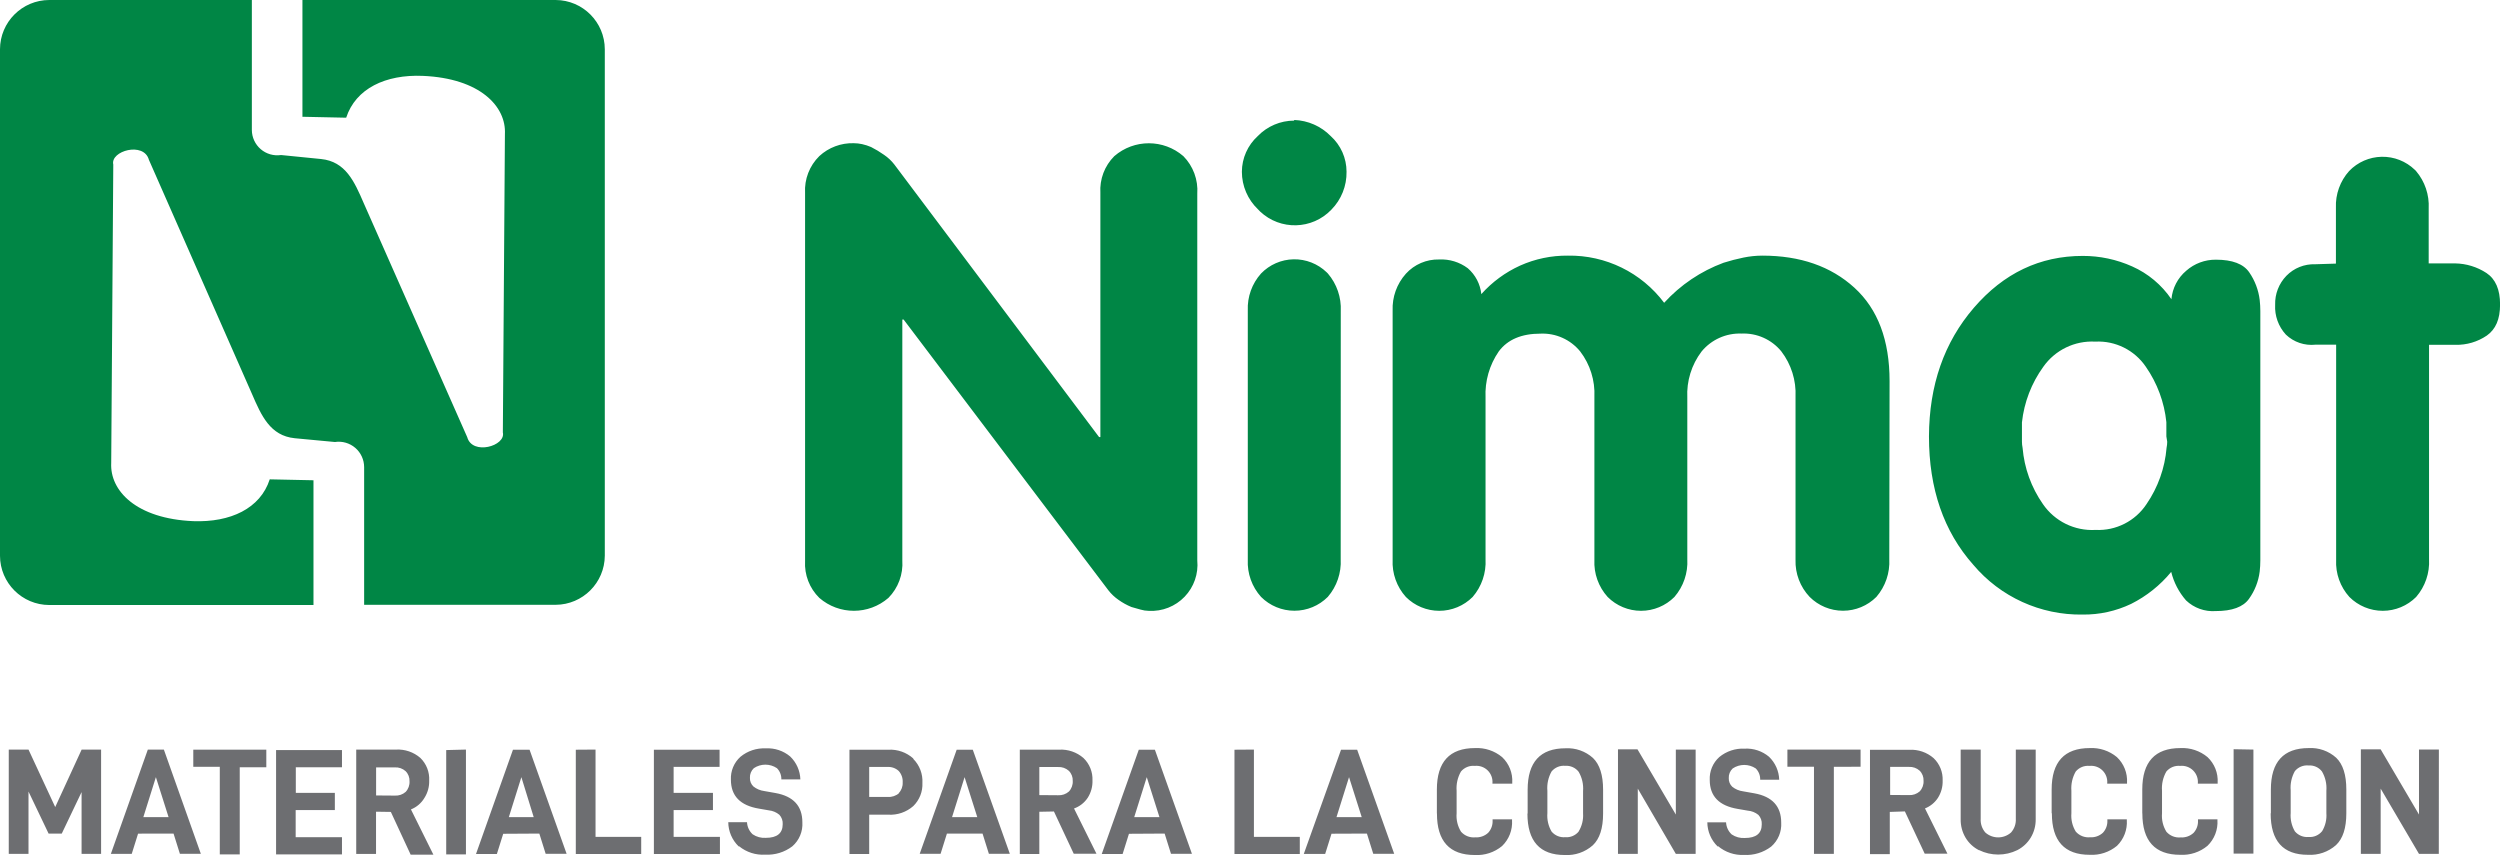
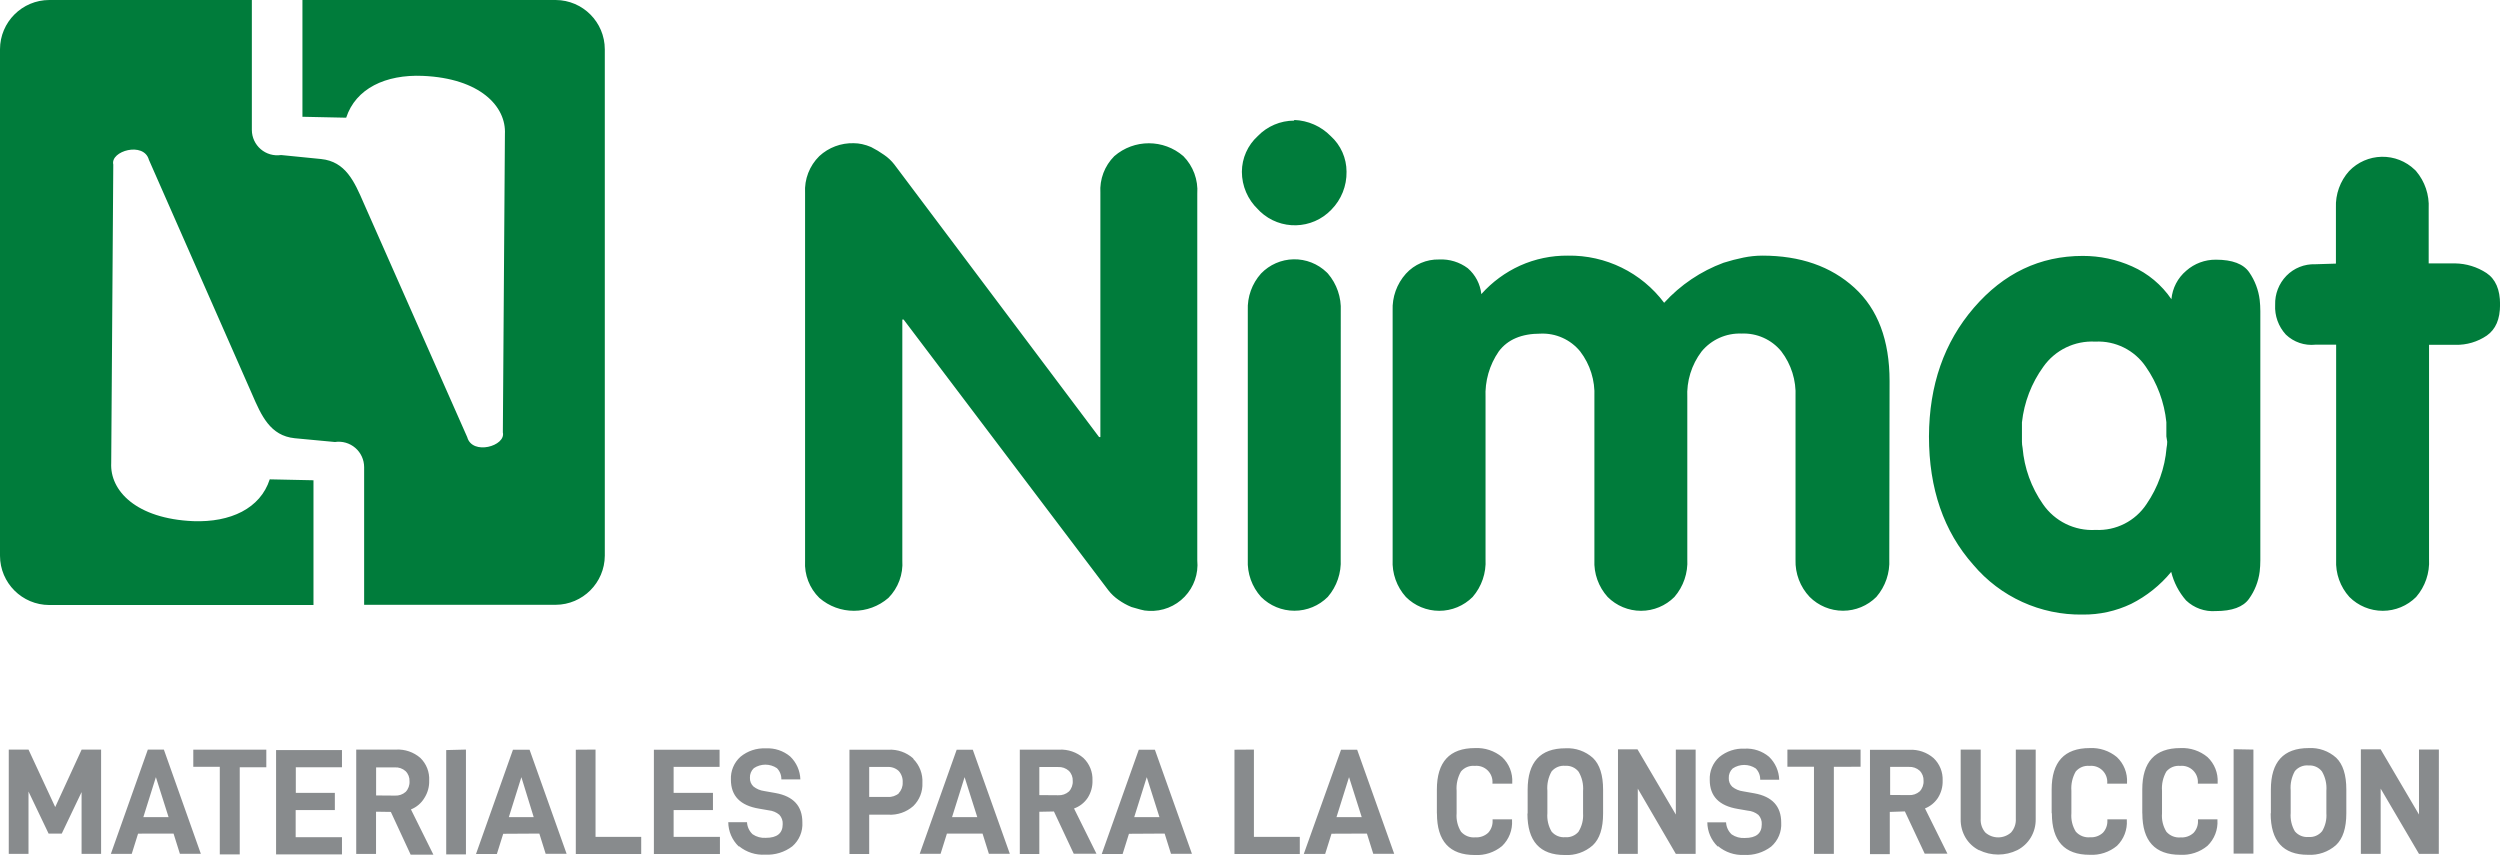
<svg xmlns="http://www.w3.org/2000/svg" viewBox="0 0 350.9 120">
-   <path id="tagline" d="M14.19,105.21H11.46l-3.71,8.07L4,105.21H1.23v14.64H4V111.1L6.82,117H8.67l2.78-5.82v8.67h2.74ZM24.36,117l.89,2.84h2.94L23,105.21H20.75l-5.19,14.64h2.93l.89-2.84Zm-.7-2.31H20.12l1.76-5.61Zm13.72-7H33.65v12.23h-2.8V107.63H27.13v-2.41H37.38v2.41Zm4.15,0H48v-2.41H38.75v14.64H48v-2.41h-6.5V113.7H47v-2.41H41.52v-3.66Zm13.33,6.27,2.78,6h3.19l-3.15-6.35A3.85,3.85,0,0,0,59.57,112a4.27,4.27,0,0,0,.67-2.44A4.12,4.12,0,0,0,59,106.38a4.82,4.82,0,0,0-3.41-1.17H50v14.65h2.78v-5.93Zm-2.07-2.31v-3.94h2.63a2.08,2.08,0,0,1,1.51.53,1.88,1.88,0,0,1,.55,1.42,2,2,0,0,1-.54,1.49,2.1,2.1,0,0,1-1.51.52Zm9.84-6.37v14.64H65.4V105.21ZM75.7,117l.89,2.84h2.94l-5.2-14.61H72l-5.19,14.64h2.93l.89-2.84Zm-.79-2.31H71.42l1.76-5.61Zm5.91-9.46v14.64H90v-2.41H83.59V105.21Zm13.7,2.41H101v-2.41H91.78v14.64h9.27v-2.41h-6.5V113.7h5.52v-2.41H94.55v-3.62Zm9.23,11.15a5.3,5.3,0,0,0,3.66,1.17,5.78,5.78,0,0,0,3.8-1.17,4.12,4.12,0,0,0,1.41-3.37q0-3.43-3.77-4.11l-1.58-.28a3.07,3.07,0,0,1-1.52-.64,1.58,1.58,0,0,1-.49-1.21,1.75,1.75,0,0,1,.55-1.36,2.91,2.91,0,0,1,3.24,0,2.14,2.14,0,0,1,.62,1.58h2.67a4.67,4.67,0,0,0-1.43-3.22,4.9,4.9,0,0,0-3.42-1.14,5.2,5.2,0,0,0-3.56,1.18,4.07,4.07,0,0,0-1.34,3.22q0,3.41,3.94,4.06l1.38.24a2.73,2.73,0,0,1,1.48.62,1.77,1.77,0,0,1,.47,1.32q0,1.92-2.37,1.92a2.93,2.93,0,0,1-1.85-.5,2.47,2.47,0,0,1-.79-1.7h-2.63a4.78,4.78,0,0,0,1.46,3.4Zm24.44-12.33a4.85,4.85,0,0,0-3.5-1.23h-5.46v14.64H122v-5.52h2.69a4.88,4.88,0,0,0,3.5-1.21,4.27,4.27,0,0,0,1.28-3.25,4.44,4.44,0,0,0-1.28-3.37Zm-2,4.87a2.22,2.22,0,0,1-1.58.53H122v-4.21h2.56a2.13,2.13,0,0,1,1.58.56,2.19,2.19,0,0,1,.56,1.62,2,2,0,0,1-.57,1.51ZM137.91,117h-5l-.89,2.84h-2.93l5.19-14.61h2.26l5.2,14.61H138.8l-.89-2.84Zm-.74-2.31-1.78-5.61-1.76,5.61Zm10.76-.79,2.78,5.93h3.19l-3.15-6.35a3.85,3.85,0,0,0,1.92-1.5,4.27,4.27,0,0,0,.67-2.44,4.12,4.12,0,0,0-1.27-3.15,4.82,4.82,0,0,0-3.41-1.17h-5.52v14.65h2.74v-5.93Zm-2.05-2.3v-3.94h2.63a2.08,2.08,0,0,1,1.51.53,1.88,1.88,0,0,1,.55,1.42,2,2,0,0,1-.54,1.49,2.1,2.1,0,0,1-1.51.52Zm17.59,5.4.89,2.84h2.94l-5.2-14.61h-2.26l-5.2,14.64h2.93l.89-2.84Zm-.74-2.31H159.2l1.76-5.61,1.78,5.61Zm10.54-9.46v14.64h9.17v-2.41H176V105.21ZM191.86,117l.89,2.84h2.94l-5.2-14.61h-2.26L183,119.86H186l.89-2.84Zm-.74-2.31h-3.53l1.76-5.61,1.78,5.61Zm10.57-.5q0,5.82,5.31,5.82a5.52,5.52,0,0,0,3.83-1.26,4.61,4.61,0,0,0,1.4-3.61V115H209.5v.16a2.37,2.37,0,0,1-.62,1.73,2.43,2.43,0,0,1-1.81.64,2.37,2.37,0,0,1-2-.79,4.24,4.24,0,0,1-.62-2.59V111a4.73,4.73,0,0,1,.61-2.71,2.24,2.24,0,0,1,1.94-.79,2.26,2.26,0,0,1,2.48,2.44V110h2.78v-.15a4.56,4.56,0,0,0-1.42-3.58,5.52,5.52,0,0,0-3.81-1.27q-5.35,0-5.35,5.82v3.34Zm12.7,0q0,5.82,5.23,5.82a5.46,5.46,0,0,0,3.94-1.36q1.45-1.36,1.45-4.46v-3.34q0-3.09-1.42-4.46a5.32,5.32,0,0,0-3.86-1.36q-5.31,0-5.31,5.82v3.34Zm7.19,2.53a2.21,2.21,0,0,1-1.88.79,2.25,2.25,0,0,1-1.92-.79,4.41,4.41,0,0,1-.59-2.59V111a4.73,4.73,0,0,1,.59-2.72,2.22,2.22,0,0,1,1.92-.79,2.18,2.18,0,0,1,1.88.84,4.64,4.64,0,0,1,.62,2.7v3.15A4.3,4.3,0,0,1,221.58,116.7ZM238,105.21h-2.78v9.12l-5.38-9.15H227.1v14.67h2.78v-9.16l5.34,9.16H238Zm3.15,13.56A5.3,5.3,0,0,0,244.8,120a5.78,5.78,0,0,0,3.8-1.17,4.12,4.12,0,0,0,1.41-3.37q0-3.43-3.77-4.11l-1.58-.28a3.07,3.07,0,0,1-1.52-.64,1.58,1.58,0,0,1-.49-1.21,1.75,1.75,0,0,1,.55-1.36,2.91,2.91,0,0,1,3.24,0,2.14,2.14,0,0,1,.62,1.58h2.67a4.67,4.67,0,0,0-1.43-3.22,4.9,4.9,0,0,0-3.42-1.14,5.2,5.2,0,0,0-3.56,1.18,4.07,4.07,0,0,0-1.34,3.22q0,3.41,3.94,4.06l1.38.24a2.73,2.73,0,0,1,1.51.6,1.77,1.77,0,0,1,.47,1.32q0,1.92-2.37,1.92a2.93,2.93,0,0,1-1.85-.5,2.47,2.47,0,0,1-.79-1.7h-2.63a4.78,4.78,0,0,0,1.46,3.4Zm20-11.15v-2.41H250.88v2.41h3.73v12.23h2.79V107.63Zm6.22,6.27,2.78,5.93h3.19l-3.15-6.35A3.85,3.85,0,0,0,272,112a4.27,4.27,0,0,0,.67-2.44,4.12,4.12,0,0,0-1.27-3.15,4.82,4.82,0,0,0-3.41-1.17h-5.52v14.65h2.78v-5.93Zm-2.07-2.31v-3.94h2.63a2.08,2.08,0,0,1,1.51.53,1.88,1.88,0,0,1,.55,1.42,2,2,0,0,1-.54,1.49,2.1,2.1,0,0,1-1.51.52Zm12.48,7.74a6.1,6.1,0,0,0,5.38,0,4.73,4.73,0,0,0,1.88-1.76,4.86,4.86,0,0,0,.69-2.57v-9.78h-2.79v9.7a2.67,2.67,0,0,1-.67,1.94,2.72,2.72,0,0,1-3.61,0,2.7,2.7,0,0,1-.65-1.94v-9.7H275.2V115a4.91,4.91,0,0,0,.68,2.57,4.64,4.64,0,0,0,1.88,1.76ZM288,114.16q0,5.82,5.31,5.82a5.52,5.52,0,0,0,3.83-1.26,4.61,4.61,0,0,0,1.38-3.6V115h-2.73v.15a2.37,2.37,0,0,1-.62,1.73,2.43,2.43,0,0,1-1.81.64,2.37,2.37,0,0,1-2-.79,4.24,4.24,0,0,1-.62-2.59V111a4.73,4.73,0,0,1,.61-2.71,2.24,2.24,0,0,1,1.94-.79,2.26,2.26,0,0,1,2.48,2.44V110h2.78v-.15a4.56,4.56,0,0,0-1.42-3.58,5.52,5.52,0,0,0-3.81-1.27q-5.35,0-5.35,5.82v3.31Zm12.7,0q0,5.82,5.31,5.82a5.52,5.52,0,0,0,3.83-1.26,4.61,4.61,0,0,0,1.4-3.61V115h-2.73v.17a2.37,2.37,0,0,1-.62,1.73,2.43,2.43,0,0,1-1.81.64,2.37,2.37,0,0,1-2-.79,4.24,4.24,0,0,1-.62-2.59V111a4.73,4.73,0,0,1,.61-2.71,2.24,2.24,0,0,1,1.94-.79,2.26,2.26,0,0,1,2.48,2.44V110h2.78v-.15a4.56,4.56,0,0,0-1.42-3.58,5.52,5.52,0,0,0-3.81-1.27q-5.35,0-5.35,5.82v3.34Zm12.81-9v14.65h2.78V105.21Zm5.2,9q0,5.82,5.23,5.82a5.46,5.46,0,0,0,3.94-1.36q1.45-1.36,1.45-4.46v-3.34q0-3.09-1.42-4.46a5.32,5.32,0,0,0-3.86-1.36q-5.31,0-5.31,5.82v3.34Zm7.2,2.53a2.21,2.21,0,0,1-1.88.79,2.25,2.25,0,0,1-1.92-.79,4.41,4.41,0,0,1-.59-2.59v-3.15a4.73,4.73,0,0,1,.59-2.72,2.22,2.22,0,0,1,1.92-.79,2.18,2.18,0,0,1,1.88.84,4.64,4.64,0,0,1,.62,2.7v3.15A4.3,4.3,0,0,1,325.92,116.69Zm16.41-11.49h-2.79v9.13l-5.38-9.15h-2.78v14.67h2.78v-9.16l5.38,9.16h2.78Z" fill="#6d6e71" />
-   <path id="logotipo" d="M78,0H42.45V16.39l6.14.13c1.34-4.1,5.53-6.09,10.76-5.87,8,.34,11.73,4.27,11.52,8.18l-.29,41.86c.45,1.92-4.29,3.26-5,.67L51.06,28.53c-1.32-3.05-2.55-5.86-6-6.21l-5.61-.56a3.57,3.57,0,0,1-4.1-3.52V0H6.92A6.93,6.93,0,0,0,0,6.92V78a6.93,6.93,0,0,0,6.92,6.92H44V67.41l-6.14-.13c-1.32,4.1-5.52,6.06-10.73,5.87-8-.34-11.73-4.27-11.52-8.18l.29-41.87c-.45-1.92,4.29-3.26,5-.67L35.37,55.3c1.32,3.05,2.55,5.86,6,6.21l5.64.53a3.57,3.57,0,0,1,4.1,3.52V84.89H78A6.93,6.93,0,0,0,84.89,78V6.92A6.93,6.93,0,0,0,78,0ZM315.7,38.22q-1.22-1.77-4.67-1.77A6.21,6.21,0,0,0,306.86,38,5.92,5.92,0,0,0,304.78,42a13.11,13.11,0,0,0-5.52-4.61,16.86,16.86,0,0,0-6.93-1.47q-9,0-15.27,7.27t-6.31,18.07q0,11,6.21,18a19.66,19.66,0,0,0,15.37,7,15.36,15.36,0,0,0,6.8-1.5,17.35,17.35,0,0,0,5.62-4.49,9.58,9.58,0,0,0,2.08,4A5.47,5.47,0,0,0,311,85.77q3.45,0,4.67-1.72a8.34,8.34,0,0,0,1.5-3.82,14,14,0,0,0,.09-1.58V44.87h0v-1.2a14,14,0,0,0-.09-1.58A8.67,8.67,0,0,0,315.7,38.22ZM304.19,62a4.41,4.41,0,0,1-.09.86,16.37,16.37,0,0,1-2.81,7.89,8.09,8.09,0,0,1-7.16,3.63,8.38,8.38,0,0,1-7.39-3.63,16.13,16.13,0,0,1-2.85-7.89,4.41,4.41,0,0,1-.09-.86v-.86h0c0-.28,0-.56,0-.86s0-.68,0-1a16.31,16.31,0,0,1,3-7.8,8.36,8.36,0,0,1,7.29-3.53,8.07,8.07,0,0,1,7.1,3.53,16.56,16.56,0,0,1,2.88,7.77q0,.54,0,1t0,1Zm-116-18.33a7.55,7.55,0,0,0-1.81-5.28l-.17-.17a6.51,6.51,0,0,0-9.21.17,7.32,7.32,0,0,0-1.86,5.18v35A7.28,7.28,0,0,0,177,83.78l0,0a6.62,6.62,0,0,0,9.37,0,7.51,7.51,0,0,0,1.81-5.31ZM349,38.32a8.26,8.26,0,0,0-4.4-1.35h-3.71v-7.7A7.51,7.51,0,0,0,339.11,24l-.17-.17a6.51,6.51,0,0,0-9.21.17,7.28,7.28,0,0,0-1.86,5.16V37l-2.9.09a5.39,5.39,0,0,0-4.05,1.62,5.61,5.61,0,0,0-1.58,4.08,5.73,5.73,0,0,0,1.5,4.17A5.21,5.21,0,0,0,325,48.38h2.9V78.58a7.24,7.24,0,0,0,1.86,5.21l0,0a6.62,6.62,0,0,0,9.37,0,7.48,7.48,0,0,0,1.81-5.31V48.4h3.71a7.51,7.51,0,0,0,4.4-1.3c1.24-.88,1.86-2.27,1.86-4.37S350.27,39.17,349,38.32ZM156.4,21.92a6.71,6.71,0,0,0-1.95,5.16V61.35h-.18L125.53,23.09a6.31,6.31,0,0,0-1.45-1.36,14.36,14.36,0,0,0-1.81-1.09,6.84,6.84,0,0,0-1.27-.41,5.65,5.65,0,0,0-1.17-.13A6.84,6.84,0,0,0,115,21.91,6.73,6.73,0,0,0,113,27.09V78.65h0v.09A6.72,6.72,0,0,0,115,83.92a7.4,7.4,0,0,0,9.7,0,6.84,6.84,0,0,0,1.95-5.26V44.85h.18l28.74,38A6.31,6.31,0,0,0,157,84.2a9,9,0,0,0,1.81,1l1.27.36a4.3,4.3,0,0,0,1.17.18,6.48,6.48,0,0,0,6.8-7.09V27.2a6.84,6.84,0,0,0-1.95-5.28A7.4,7.4,0,0,0,156.4,21.92ZM265.22,53.49q0-8.61-4.94-13.11t-12.92-4.5a13.41,13.41,0,0,0-2.63.27,27.53,27.53,0,0,0-2.81.73,21.29,21.29,0,0,0-8.34,5.62,16.56,16.56,0,0,0-13.51-6.62,16,16,0,0,0-6.71,1.4,16.38,16.38,0,0,0-5.44,4,5.59,5.59,0,0,0-1.9-3.63A6.21,6.21,0,0,0,202,36.42a6.11,6.11,0,0,0-4.67,2,7.31,7.31,0,0,0-1.86,5.18V78.47h0v.09a7.28,7.28,0,0,0,1.86,5.23l0,0a6.62,6.62,0,0,0,9.37,0,7.48,7.48,0,0,0,1.81-5.31V55.8a10.57,10.57,0,0,1,1.86-6.48q1.86-2.49,5.85-2.49a6.81,6.81,0,0,1,5.57,2.49,9.76,9.76,0,0,1,2,6.39V78.58a7.24,7.24,0,0,0,1.86,5.21l0,0a6.62,6.62,0,0,0,9.37,0,7.48,7.48,0,0,0,1.81-5.31V55.82a9.91,9.91,0,0,1,2-6.48,6.92,6.92,0,0,1,5.62-2.52,6.82,6.82,0,0,1,5.57,2.49,9.76,9.76,0,0,1,2,6.39V78.57A7.24,7.24,0,0,0,254,83.78l0,0a6.62,6.62,0,0,0,9.37,0,7.51,7.51,0,0,0,1.81-5.31ZM181.65,16.84h0v.09a7.1,7.1,0,0,0-5.12,2.18,6.8,6.8,0,0,0-2.22,5,7.29,7.29,0,0,0,2.26,5.27l.3.31a7.1,7.1,0,0,0,10-.26A7.4,7.4,0,0,0,189,24.1a6.74,6.74,0,0,0-2.22-5A7.55,7.55,0,0,0,181.65,16.84Z" fill="#008645" />
+   <path id="tagline" d="M14.19,105.21H11.46l-3.71,8.07L4,105.21H1.23v14.64H4V111.1L6.82,117H8.67l2.78-5.82v8.67h2.74ZM24.36,117l.89,2.84h2.94L23,105.21H20.75l-5.19,14.64h2.93l.89-2.84Zm-.7-2.31H20.12l1.76-5.61Zm13.72-7H33.65v12.23h-2.8V107.63H27.13v-2.41H37.38v2.41Zm4.15,0H48v-2.41H38.75v14.64H48v-2.41h-6.5V113.7H47v-2.41H41.52v-3.66Zm13.33,6.27,2.78,6h3.19l-3.15-6.35A3.85,3.85,0,0,0,59.57,112a4.27,4.27,0,0,0,.67-2.44A4.12,4.12,0,0,0,59,106.38a4.82,4.82,0,0,0-3.41-1.17H50v14.65h2.78v-5.93Zm-2.07-2.31v-3.94h2.63a2.08,2.08,0,0,1,1.51.53,1.88,1.88,0,0,1,.55,1.42,2,2,0,0,1-.54,1.49,2.1,2.1,0,0,1-1.51.52Zm9.84-6.37v14.64H65.4V105.21ZM75.7,117l.89,2.84h2.94l-5.2-14.61H72l-5.19,14.64h2.93l.89-2.84Zm-.79-2.31H71.42l1.76-5.61Zm5.91-9.46v14.64H90v-2.41H83.59V105.21Zm13.7,2.41H101v-2.41H91.78v14.64h9.27v-2.41h-6.5V113.7h5.52v-2.41H94.55v-3.62Zm9.23,11.15a5.3,5.3,0,0,0,3.66,1.17,5.78,5.78,0,0,0,3.8-1.17,4.12,4.12,0,0,0,1.41-3.37q0-3.43-3.77-4.11l-1.58-.28a3.07,3.07,0,0,1-1.52-.64,1.58,1.58,0,0,1-.49-1.21,1.75,1.75,0,0,1,.55-1.36,2.91,2.91,0,0,1,3.24,0,2.14,2.14,0,0,1,.62,1.58h2.67a4.67,4.67,0,0,0-1.43-3.22,4.9,4.9,0,0,0-3.42-1.14,5.2,5.2,0,0,0-3.56,1.18,4.07,4.07,0,0,0-1.34,3.22q0,3.41,3.94,4.06l1.38.24a2.73,2.73,0,0,1,1.48.62,1.77,1.77,0,0,1,.47,1.32q0,1.92-2.37,1.92a2.93,2.93,0,0,1-1.85-.5,2.47,2.47,0,0,1-.79-1.7h-2.63a4.78,4.78,0,0,0,1.46,3.4Zm24.44-12.33a4.85,4.85,0,0,0-3.5-1.23h-5.46v14.64H122v-5.52h2.69a4.88,4.88,0,0,0,3.5-1.21,4.27,4.27,0,0,0,1.28-3.25,4.44,4.44,0,0,0-1.28-3.37Zm-2,4.87a2.22,2.22,0,0,1-1.58.53H122v-4.21h2.56a2.13,2.13,0,0,1,1.58.56,2.19,2.19,0,0,1,.56,1.62,2,2,0,0,1-.57,1.51ZM137.91,117h-5l-.89,2.84h-2.93l5.19-14.61h2.26l5.2,14.61H138.8l-.89-2.84Zm-.74-2.31-1.78-5.61-1.76,5.61Zm10.76-.79,2.78,5.93h3.19l-3.15-6.35a3.85,3.85,0,0,0,1.92-1.5,4.27,4.27,0,0,0,.67-2.44,4.12,4.12,0,0,0-1.27-3.15,4.82,4.82,0,0,0-3.41-1.17h-5.52v14.65h2.74v-5.93Zm-2.05-2.3v-3.94h2.63a2.08,2.08,0,0,1,1.51.53,1.88,1.88,0,0,1,.55,1.42,2,2,0,0,1-.54,1.49,2.1,2.1,0,0,1-1.51.52Zm17.59,5.4.89,2.84h2.94l-5.2-14.61h-2.26l-5.2,14.64h2.93l.89-2.84Zm-.74-2.31H159.2l1.76-5.61,1.78,5.61Zm10.54-9.46v14.64h9.17v-2.41H176V105.21ZM191.86,117l.89,2.84h2.94l-5.2-14.61h-2.26L183,119.86H186l.89-2.84Zm-.74-2.31h-3.53l1.76-5.61,1.78,5.61Zm10.57-.5q0,5.82,5.31,5.82a5.52,5.52,0,0,0,3.83-1.26,4.61,4.61,0,0,0,1.4-3.61V115H209.5v.16a2.37,2.37,0,0,1-.62,1.73,2.43,2.43,0,0,1-1.81.64,2.37,2.37,0,0,1-2-.79,4.24,4.24,0,0,1-.62-2.59V111a4.73,4.73,0,0,1,.61-2.71,2.24,2.24,0,0,1,1.94-.79,2.26,2.26,0,0,1,2.48,2.44V110h2.78v-.15a4.56,4.56,0,0,0-1.42-3.58,5.52,5.52,0,0,0-3.81-1.27q-5.35,0-5.35,5.82v3.34Zm12.7,0q0,5.82,5.23,5.82a5.46,5.46,0,0,0,3.94-1.36q1.45-1.36,1.45-4.46v-3.34q0-3.09-1.42-4.46a5.32,5.32,0,0,0-3.86-1.36q-5.31,0-5.31,5.82v3.34Zm7.19,2.53a2.21,2.21,0,0,1-1.88.79,2.25,2.25,0,0,1-1.92-.79,4.41,4.41,0,0,1-.59-2.59V111a4.73,4.73,0,0,1,.59-2.72,2.22,2.22,0,0,1,1.92-.79,2.18,2.18,0,0,1,1.88.84,4.64,4.64,0,0,1,.62,2.7v3.15A4.3,4.3,0,0,1,221.58,116.7ZM238,105.21h-2.78v9.12l-5.38-9.15H227.1v14.67h2.78v-9.16l5.34,9.16H238Zm3.15,13.56A5.3,5.3,0,0,0,244.8,120a5.78,5.78,0,0,0,3.8-1.17,4.12,4.12,0,0,0,1.41-3.37q0-3.43-3.77-4.11l-1.58-.28a3.07,3.07,0,0,1-1.52-.64,1.58,1.58,0,0,1-.49-1.21,1.75,1.75,0,0,1,.55-1.36,2.91,2.91,0,0,1,3.24,0,2.14,2.14,0,0,1,.62,1.58h2.67a4.67,4.67,0,0,0-1.43-3.22,4.9,4.9,0,0,0-3.42-1.14,5.2,5.2,0,0,0-3.56,1.18,4.07,4.07,0,0,0-1.34,3.22q0,3.41,3.94,4.06l1.38.24a2.73,2.73,0,0,1,1.51.6,1.77,1.77,0,0,1,.47,1.32q0,1.92-2.37,1.92a2.93,2.93,0,0,1-1.85-.5,2.47,2.47,0,0,1-.79-1.7h-2.63a4.78,4.78,0,0,0,1.46,3.4Zm20-11.15v-2.41H250.88v2.41h3.73v12.23h2.79V107.63Zm6.22,6.27,2.78,5.93h3.19l-3.15-6.35A3.85,3.85,0,0,0,272,112a4.27,4.27,0,0,0,.67-2.44,4.12,4.12,0,0,0-1.27-3.15,4.82,4.82,0,0,0-3.41-1.17h-5.52v14.65h2.78v-5.93Zm-2.07-2.31v-3.94h2.63a2.08,2.08,0,0,1,1.51.53,1.88,1.88,0,0,1,.55,1.42,2,2,0,0,1-.54,1.49,2.1,2.1,0,0,1-1.51.52Zm12.48,7.74a6.1,6.1,0,0,0,5.38,0,4.73,4.73,0,0,0,1.88-1.76,4.86,4.86,0,0,0,.69-2.57v-9.78h-2.79v9.7a2.67,2.67,0,0,1-.67,1.94,2.72,2.72,0,0,1-3.61,0,2.7,2.7,0,0,1-.65-1.94v-9.7H275.2V115a4.91,4.91,0,0,0,.68,2.57,4.64,4.64,0,0,0,1.88,1.76ZM288,114.16q0,5.82,5.31,5.82a5.52,5.52,0,0,0,3.83-1.26,4.61,4.61,0,0,0,1.38-3.6V115h-2.73v.15a2.37,2.37,0,0,1-.62,1.73,2.43,2.43,0,0,1-1.81.64,2.37,2.37,0,0,1-2-.79,4.24,4.24,0,0,1-.62-2.59V111a4.73,4.73,0,0,1,.61-2.71,2.24,2.24,0,0,1,1.94-.79,2.26,2.26,0,0,1,2.48,2.44V110h2.78v-.15a4.56,4.56,0,0,0-1.42-3.58,5.52,5.52,0,0,0-3.81-1.27q-5.35,0-5.35,5.82v3.31Zm12.7,0q0,5.82,5.31,5.82a5.52,5.52,0,0,0,3.83-1.26,4.61,4.61,0,0,0,1.4-3.61V115h-2.73v.17a2.37,2.37,0,0,1-.62,1.73,2.43,2.43,0,0,1-1.81.64,2.37,2.37,0,0,1-2-.79,4.24,4.24,0,0,1-.62-2.59V111a4.73,4.73,0,0,1,.61-2.71,2.24,2.24,0,0,1,1.94-.79,2.26,2.26,0,0,1,2.48,2.44V110h2.78v-.15a4.56,4.56,0,0,0-1.42-3.58,5.52,5.52,0,0,0-3.81-1.27q-5.35,0-5.35,5.82v3.34Zm12.81-9v14.65h2.78V105.21Zm5.2,9q0,5.82,5.23,5.82a5.46,5.46,0,0,0,3.94-1.36q1.45-1.36,1.45-4.46v-3.34q0-3.09-1.42-4.46a5.32,5.32,0,0,0-3.86-1.36q-5.31,0-5.31,5.82v3.34Zm7.2,2.53a2.21,2.21,0,0,1-1.88.79,2.25,2.25,0,0,1-1.92-.79,4.41,4.41,0,0,1-.59-2.59v-3.15a4.73,4.73,0,0,1,.59-2.72,2.22,2.22,0,0,1,1.92-.79,2.18,2.18,0,0,1,1.88.84,4.64,4.64,0,0,1,.62,2.7v3.15A4.3,4.3,0,0,1,325.92,116.69Zm16.41-11.49h-2.79v9.13l-5.38-9.15h-2.78v14.67h2.78v-9.16l5.38,9.16h2.78Z" fill="#888b8d" />
+   <path id="logotipo" d="M78,0H42.45V16.39l6.14.13c1.34-4.1,5.53-6.09,10.76-5.87,8,.34,11.73,4.27,11.52,8.18l-.29,41.86c.45,1.92-4.29,3.26-5,.67L51.06,28.53c-1.32-3.05-2.55-5.86-6-6.21l-5.61-.56a3.57,3.57,0,0,1-4.1-3.52V0H6.92A6.93,6.93,0,0,0,0,6.92V78a6.93,6.93,0,0,0,6.92,6.92H44V67.41l-6.14-.13c-1.32,4.1-5.52,6.06-10.73,5.87-8-.34-11.73-4.27-11.52-8.18l.29-41.87c-.45-1.92,4.29-3.26,5-.67L35.37,55.3c1.32,3.05,2.55,5.86,6,6.21l5.64.53a3.57,3.57,0,0,1,4.1,3.52V84.89H78A6.93,6.93,0,0,0,84.89,78V6.92A6.93,6.93,0,0,0,78,0ZM315.7,38.22q-1.22-1.77-4.67-1.77A6.21,6.21,0,0,0,306.86,38,5.92,5.92,0,0,0,304.78,42a13.11,13.11,0,0,0-5.52-4.61,16.86,16.86,0,0,0-6.93-1.47q-9,0-15.27,7.27t-6.31,18.07q0,11,6.21,18a19.66,19.66,0,0,0,15.37,7,15.36,15.36,0,0,0,6.8-1.5,17.35,17.35,0,0,0,5.62-4.49,9.58,9.58,0,0,0,2.08,4A5.47,5.47,0,0,0,311,85.77q3.45,0,4.67-1.72a8.34,8.34,0,0,0,1.5-3.82,14,14,0,0,0,.09-1.58V44.87h0v-1.2a14,14,0,0,0-.09-1.58A8.67,8.67,0,0,0,315.7,38.22ZM304.19,62a4.41,4.41,0,0,1-.09.86,16.37,16.37,0,0,1-2.81,7.89,8.09,8.09,0,0,1-7.16,3.63,8.38,8.38,0,0,1-7.39-3.63,16.13,16.13,0,0,1-2.85-7.89,4.41,4.41,0,0,1-.09-.86v-.86h0c0-.28,0-.56,0-.86s0-.68,0-1a16.31,16.31,0,0,1,3-7.8,8.36,8.36,0,0,1,7.29-3.53,8.07,8.07,0,0,1,7.1,3.53,16.56,16.56,0,0,1,2.88,7.77q0,.54,0,1t0,1Zm-116-18.33a7.55,7.55,0,0,0-1.81-5.28l-.17-.17a6.51,6.51,0,0,0-9.21.17,7.32,7.32,0,0,0-1.86,5.18v35A7.28,7.28,0,0,0,177,83.78l0,0a6.62,6.62,0,0,0,9.37,0,7.51,7.51,0,0,0,1.81-5.31ZM349,38.32a8.26,8.26,0,0,0-4.4-1.35h-3.71v-7.7A7.51,7.51,0,0,0,339.11,24l-.17-.17a6.51,6.51,0,0,0-9.21.17,7.28,7.28,0,0,0-1.86,5.16V37l-2.9.09a5.39,5.39,0,0,0-4.05,1.62,5.61,5.61,0,0,0-1.58,4.08,5.73,5.73,0,0,0,1.5,4.17A5.21,5.21,0,0,0,325,48.38h2.9V78.58a7.24,7.24,0,0,0,1.86,5.21l0,0a6.62,6.62,0,0,0,9.37,0,7.48,7.48,0,0,0,1.81-5.31V48.4h3.71a7.51,7.51,0,0,0,4.4-1.3c1.24-.88,1.86-2.27,1.86-4.37S350.27,39.17,349,38.32ZM156.4,21.92a6.71,6.71,0,0,0-1.95,5.16V61.35h-.18L125.53,23.09a6.31,6.31,0,0,0-1.45-1.36,14.36,14.36,0,0,0-1.81-1.09,6.84,6.84,0,0,0-1.27-.41,5.65,5.65,0,0,0-1.17-.13A6.84,6.84,0,0,0,115,21.91,6.73,6.73,0,0,0,113,27.09V78.65h0v.09A6.72,6.72,0,0,0,115,83.92a7.4,7.4,0,0,0,9.7,0,6.84,6.84,0,0,0,1.95-5.26V44.85h.18l28.74,38A6.31,6.31,0,0,0,157,84.2a9,9,0,0,0,1.81,1l1.27.36a4.3,4.3,0,0,0,1.17.18,6.48,6.48,0,0,0,6.8-7.09V27.2a6.84,6.84,0,0,0-1.95-5.28A7.4,7.4,0,0,0,156.4,21.92ZM265.22,53.49q0-8.61-4.94-13.11t-12.92-4.5a13.41,13.41,0,0,0-2.63.27,27.53,27.53,0,0,0-2.81.73,21.29,21.29,0,0,0-8.34,5.62,16.56,16.56,0,0,0-13.51-6.62,16,16,0,0,0-6.71,1.4,16.38,16.38,0,0,0-5.44,4,5.59,5.59,0,0,0-1.9-3.63A6.21,6.21,0,0,0,202,36.42a6.11,6.11,0,0,0-4.67,2,7.31,7.31,0,0,0-1.86,5.18V78.47h0v.09a7.28,7.28,0,0,0,1.86,5.23l0,0a6.62,6.62,0,0,0,9.37,0,7.48,7.48,0,0,0,1.81-5.31V55.8a10.57,10.57,0,0,1,1.86-6.48q1.86-2.49,5.85-2.49a6.81,6.81,0,0,1,5.57,2.49,9.76,9.76,0,0,1,2,6.39V78.58a7.24,7.24,0,0,0,1.86,5.21l0,0a6.62,6.62,0,0,0,9.37,0,7.48,7.48,0,0,0,1.81-5.31V55.82a9.91,9.91,0,0,1,2-6.48,6.92,6.92,0,0,1,5.62-2.52,6.82,6.82,0,0,1,5.57,2.49,9.76,9.76,0,0,1,2,6.39V78.57A7.24,7.24,0,0,0,254,83.78l0,0a6.62,6.62,0,0,0,9.37,0,7.51,7.51,0,0,0,1.81-5.31ZM181.65,16.84h0v.09a7.1,7.1,0,0,0-5.12,2.18,6.8,6.8,0,0,0-2.22,5,7.29,7.29,0,0,0,2.26,5.27l.3.31a7.1,7.1,0,0,0,10-.26A7.4,7.4,0,0,0,189,24.1a6.74,6.74,0,0,0-2.22-5A7.55,7.55,0,0,0,181.65,16.84Z" fill="#007c3b" />
</svg>
